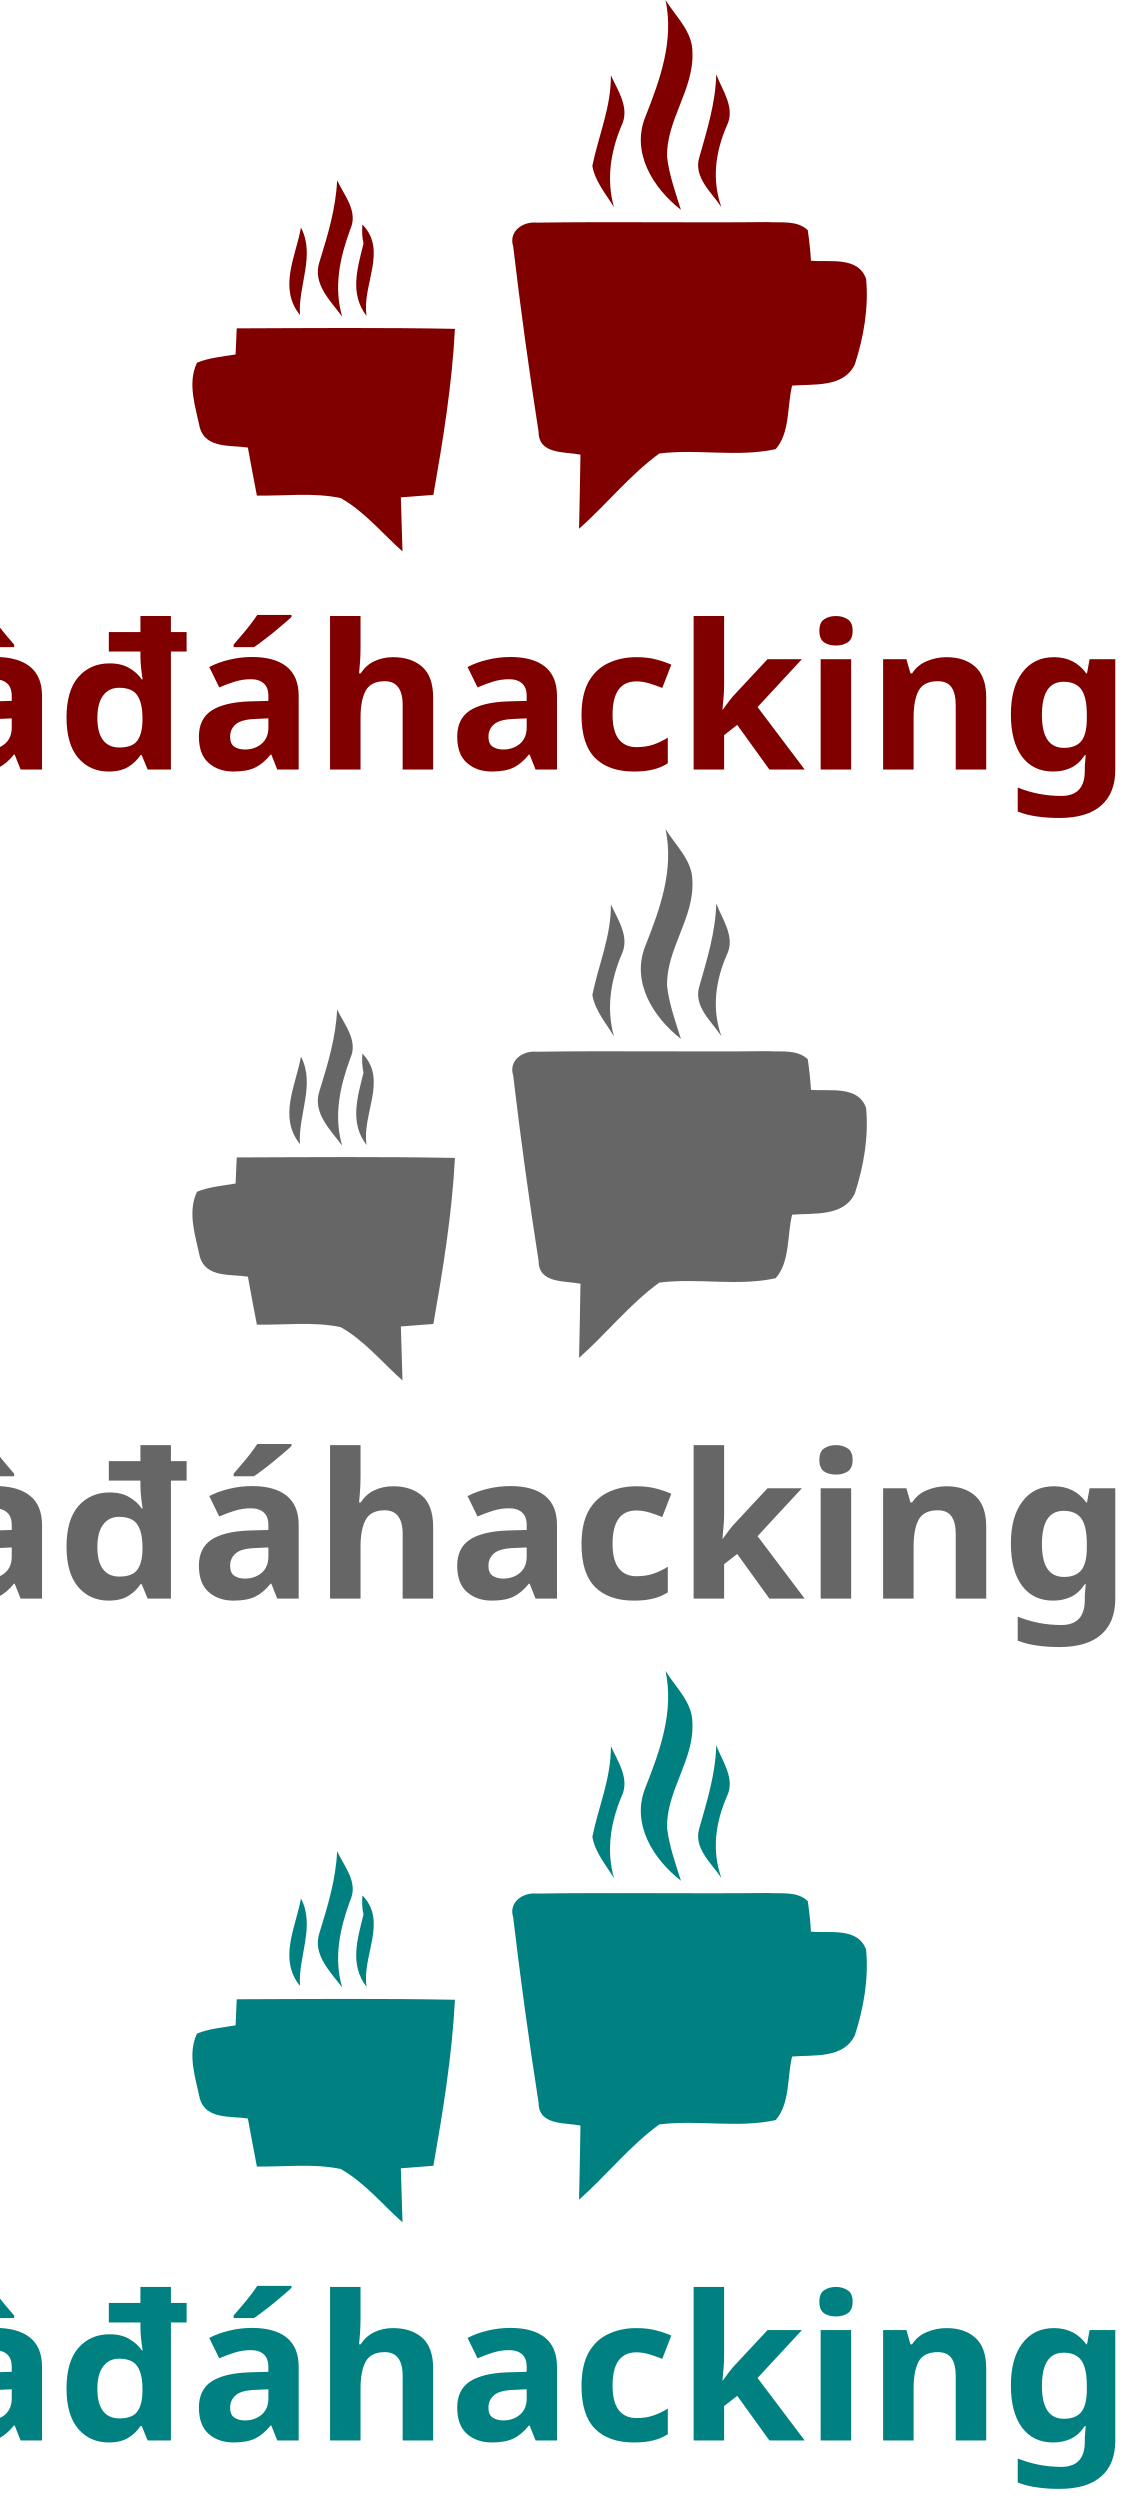
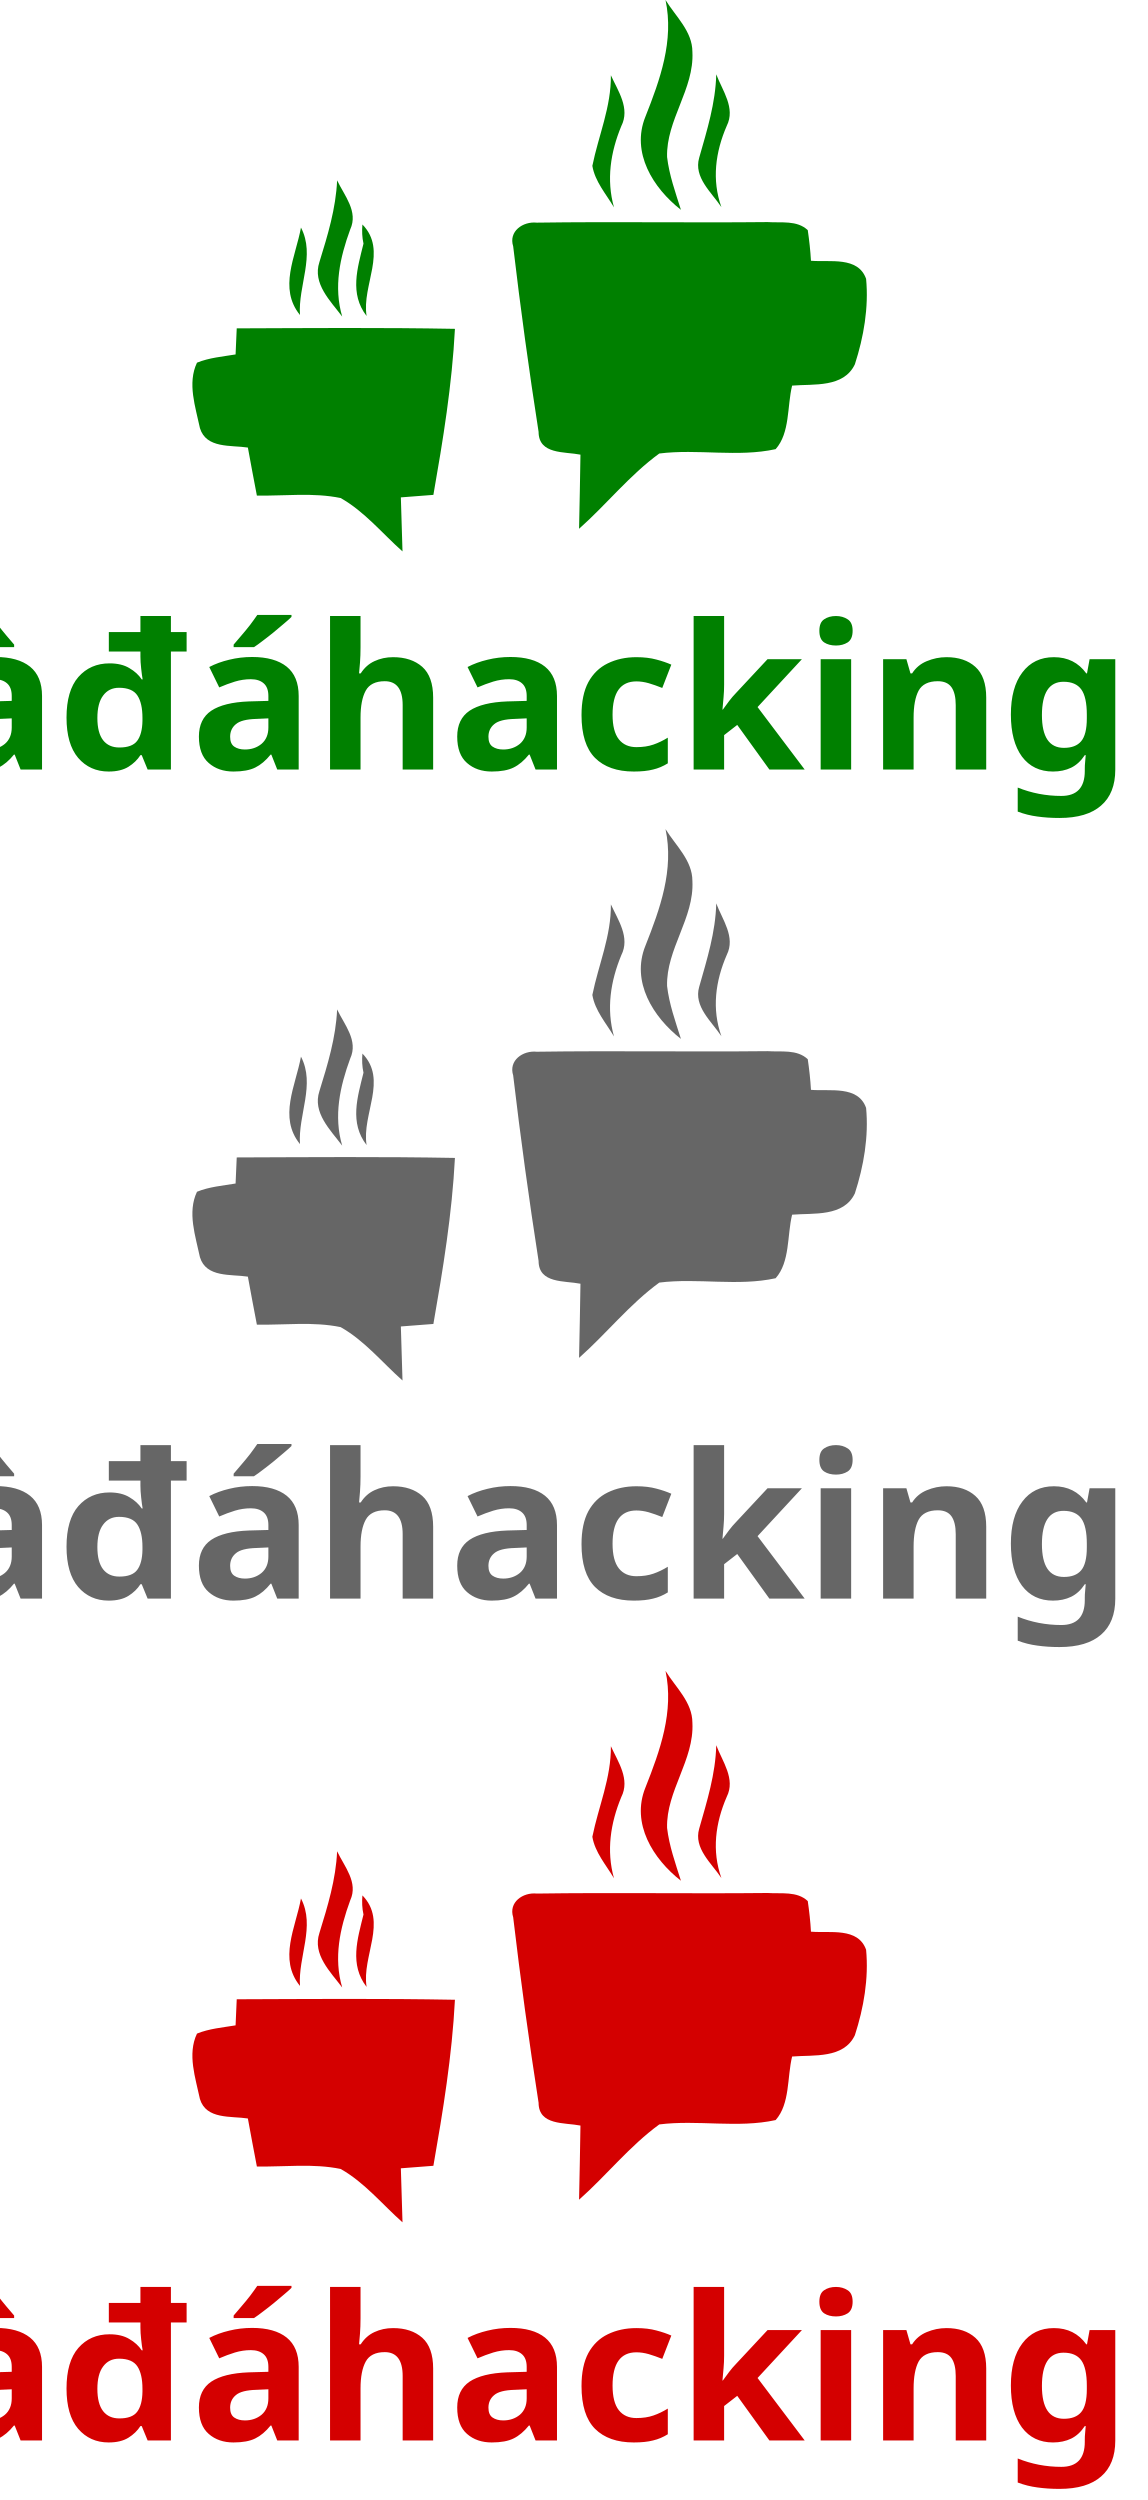
<svg xmlns="http://www.w3.org/2000/svg" width="90" height="196" viewBox="0 0 72 156.8" version="1.1" id="svg3444">
  <defs id="defs3510" />
-   <g id="g3870" transform="matrix(0.7416861,0,0,0.7309744,-9.233933e-7,-1.090464)" style="fill:#008080">
-     <path style="fill:#008080" id="path3448" d="m 56.279,144.862 c 0.852,1.407 2.273,2.682 2.273,4.449 0.166,3.187 -2.224,5.848 -2.141,9.022 0.18,1.559 0.707,3.042 1.171,4.532 -2.363,-1.871 -4.227,-4.913 -3.007,-7.982 1.247,-3.194 2.432,-6.52 1.705,-10.02 z" />
-     <path style="fill:#008080" id="path3450" d="m 59.127,158.395 c 0.658,-2.349 1.386,-4.691 1.441,-7.158 0.52,1.407 1.649,2.889 0.887,4.428 -0.956,2.238 -1.275,4.636 -0.45,6.971 -0.832,-1.275 -2.363,-2.55 -1.878,-4.241 z" />
-     <path style="fill:#008080" id="path3452" d="m 51.658,151.32 c 0.61,1.358 1.642,2.841 0.88,4.365 -0.908,2.231 -1.275,4.601 -0.617,6.971 -0.665,-1.143 -1.608,-2.217 -1.829,-3.562 0.52,-2.598 1.601,-5.072 1.566,-7.775 z" />
-     <path style="fill:#008080" id="path3454" d="m 28.507,160.335 c 0.617,1.323 1.809,2.675 1.109,4.213 -0.873,2.418 -1.414,4.934 -0.679,7.477 -0.991,-1.344 -2.529,-2.827 -1.926,-4.677 0.7,-2.294 1.393,-4.601 1.497,-7.012 z" />
-     <path style="fill:#008080" id="path3456" d="m 43.398,166.003 c -0.409,-1.289 0.818,-2.162 1.996,-2.037 6.506,-0.097 13.013,0.021 19.519,-0.049 1.143,0.083 2.481,-0.18 3.395,0.693 0.125,0.873 0.222,1.746 0.27,2.626 1.601,0.139 3.984,-0.395 4.663,1.552 0.229,2.46 -0.201,4.989 -0.949,7.331 -0.949,2.03 -3.465,1.677 -5.308,1.829 -0.43,1.788 -0.166,4.047 -1.393,5.453 -3.208,0.714 -6.576,-0.042 -9.839,0.374 -2.515,1.857 -4.462,4.372 -6.784,6.458 0.042,-2.12 0.09,-4.241 0.118,-6.361 -1.33,-0.27 -3.534,0.007 -3.541,-1.954 -0.811,-5.287 -1.531,-10.602 -2.148,-15.916 z" />
-     <path style="fill:#008080" id="path3458" d="m 25.451,164.388 c 1.233,2.397 -0.256,4.989 -0.083,7.504 -1.843,-2.307 -0.36,-5.017 0.083,-7.504 z" />
-     <path style="fill:#008080" id="path3460" d="m 30.738,165.767 c -0.118,-0.54 -0.139,-1.095 -0.09,-1.642 2.162,2.252 -0.069,5.197 0.353,7.851 -1.462,-1.919 -0.769,-4.116 -0.263,-6.209 z" />
-     <path style="fill:#008080" id="path3462" d="m 67.241,175.704 c 0.298,-2.072 0.416,-4.178 0.963,-6.195 0.998,-0.076 1.996,-0.111 3,-0.118 -0.201,2.065 -0.492,4.13 -0.845,6.174 -1.039,0.055 -2.079,0.097 -3.118,0.139 z" />
-     <path style="fill:#008080" id="path3464" d="m 20.019,173.036 c 6.146,-0.021 12.299,-0.076 18.452,0.042 -0.243,4.781 -1.005,9.528 -1.822,14.246 -0.915,0.069 -1.836,0.139 -2.751,0.215 0.049,1.545 0.09,3.09 0.139,4.636 -1.718,-1.545 -3.208,-3.423 -5.232,-4.58 -2.321,-0.485 -4.726,-0.173 -7.082,-0.208 -0.263,-1.372 -0.513,-2.751 -0.762,-4.123 -1.427,-0.222 -3.527,0.104 -4.054,-1.67 -0.374,-1.809 -1.081,-3.839 -0.249,-5.613 1.039,-0.43 2.169,-0.52 3.264,-0.707 0.028,-0.741 0.062,-1.49 0.097,-2.238 z" />
-     <path style="fill:#008080" id="path3466" d="m 17.906,177.381 c 0.534,-0.194 1.601,-0.575 2.134,-0.769 0.277,1.718 0.547,3.43 0.818,5.155 -0.887,-0.09 -1.774,-0.18 -2.654,-0.27 -0.125,-1.372 -0.319,-2.737 -0.298,-4.116 z" />
-     <text id="text3514" y="210.89" x="48.768" style="font-style:normal;font-variant:normal;font-weight:bold;font-stretch:normal;font-size:17.323px;line-height:100%;font-family:Noteworthy;-inkscape-font-specification:'Noteworthy, Bold';text-align:center;letter-spacing:0px;word-spacing:0px;writing-mode:lr-tb;text-anchor:middle;fill:#008080;fill-opacity:1;stroke:none;stroke-width:1px;stroke-linecap:butt;stroke-linejoin:miter;stroke-opacity:1" xml:space="preserve">
+   <g id="g3870" transform="matrix(0.7416861,0,0,0.7309744,-9.233933e-7,-105.8905)" style="fill:#008000">
+     <path style="fill:#008000" id="path3448" d="m 56.279,144.862 c 0.852,1.407 2.273,2.682 2.273,4.449 0.166,3.187 -2.224,5.848 -2.141,9.022 0.18,1.559 0.707,3.042 1.171,4.532 -2.363,-1.871 -4.227,-4.913 -3.007,-7.982 1.247,-3.194 2.432,-6.52 1.705,-10.02 z" />
+     <path style="fill:#008000" id="path3450" d="m 59.127,158.395 c 0.658,-2.349 1.386,-4.691 1.441,-7.158 0.52,1.407 1.649,2.889 0.887,4.428 -0.956,2.238 -1.275,4.636 -0.45,6.971 -0.832,-1.275 -2.363,-2.55 -1.878,-4.241 z" />
+     <path style="fill:#008000" id="path3452" d="m 51.658,151.32 c 0.61,1.358 1.642,2.841 0.88,4.365 -0.908,2.231 -1.275,4.601 -0.617,6.971 -0.665,-1.143 -1.608,-2.217 -1.829,-3.562 0.52,-2.598 1.601,-5.072 1.566,-7.775 z" />
+     <path style="fill:#008000" id="path3454" d="m 28.507,160.335 c 0.617,1.323 1.809,2.675 1.109,4.213 -0.873,2.418 -1.414,4.934 -0.679,7.477 -0.991,-1.344 -2.529,-2.827 -1.926,-4.677 0.7,-2.294 1.393,-4.601 1.497,-7.012 z" />
+     <path style="fill:#008000" id="path3456" d="m 43.398,166.003 c -0.409,-1.289 0.818,-2.162 1.996,-2.037 6.506,-0.097 13.013,0.021 19.519,-0.049 1.143,0.083 2.481,-0.18 3.395,0.693 0.125,0.873 0.222,1.746 0.27,2.626 1.601,0.139 3.984,-0.395 4.663,1.552 0.229,2.46 -0.201,4.989 -0.949,7.331 -0.949,2.03 -3.465,1.677 -5.308,1.829 -0.43,1.788 -0.166,4.047 -1.393,5.453 -3.208,0.714 -6.576,-0.042 -9.839,0.374 -2.515,1.857 -4.462,4.372 -6.784,6.458 0.042,-2.12 0.09,-4.241 0.118,-6.361 -1.33,-0.27 -3.534,0.007 -3.541,-1.954 -0.811,-5.287 -1.531,-10.602 -2.148,-15.916 z" />
+     <path style="fill:#008000" id="path3458" d="m 25.451,164.388 c 1.233,2.397 -0.256,4.989 -0.083,7.504 -1.843,-2.307 -0.36,-5.017 0.083,-7.504 z" />
+     <path style="fill:#008000" id="path3460" d="m 30.738,165.767 c -0.118,-0.54 -0.139,-1.095 -0.09,-1.642 2.162,2.252 -0.069,5.197 0.353,7.851 -1.462,-1.919 -0.769,-4.116 -0.263,-6.209 z" />
+     <path style="fill:#008000" id="path3462" d="m 67.241,175.704 c 0.298,-2.072 0.416,-4.178 0.963,-6.195 0.998,-0.076 1.996,-0.111 3,-0.118 -0.201,2.065 -0.492,4.13 -0.845,6.174 -1.039,0.055 -2.079,0.097 -3.118,0.139 z" />
+     <path style="fill:#008000" id="path3464" d="m 20.019,173.036 c 6.146,-0.021 12.299,-0.076 18.452,0.042 -0.243,4.781 -1.005,9.528 -1.822,14.246 -0.915,0.069 -1.836,0.139 -2.751,0.215 0.049,1.545 0.09,3.09 0.139,4.636 -1.718,-1.545 -3.208,-3.423 -5.232,-4.58 -2.321,-0.485 -4.726,-0.173 -7.082,-0.208 -0.263,-1.372 -0.513,-2.751 -0.762,-4.123 -1.427,-0.222 -3.527,0.104 -4.054,-1.67 -0.374,-1.809 -1.081,-3.839 -0.249,-5.613 1.039,-0.43 2.169,-0.52 3.264,-0.707 0.028,-0.741 0.062,-1.49 0.097,-2.238 z" />
+     <path style="fill:#008000" id="path3466" d="m 17.906,177.381 c 0.534,-0.194 1.601,-0.575 2.134,-0.769 0.277,1.718 0.547,3.43 0.818,5.155 -0.887,-0.09 -1.774,-0.18 -2.654,-0.27 -0.125,-1.372 -0.319,-2.737 -0.298,-4.116 z" />
+     <text id="text3514" y="210.89" x="48.768" style="font-style:normal;font-variant:normal;font-weight:bold;font-stretch:normal;font-size:17.323px;line-height:100%;font-family:Noteworthy;-inkscape-font-specification:'Noteworthy, Bold';text-align:center;letter-spacing:0px;word-spacing:0px;writing-mode:lr-tb;text-anchor:middle;fill:#008000;fill-opacity:1;stroke:none;stroke-width:1px;stroke-linecap:butt;stroke-linejoin:miter;stroke-opacity:1" xml:space="preserve">
      <tspan y="210.89" x="48.768" id="tspan3518">tràđáhacking</tspan>
    </text>
  </g>
-   <g id="g3884" transform="matrix(0.7416861,0,0,0.7309744,-9.233933e-7,-105.8905)" style="fill:#800000">
-     <path d="m 56.279,144.862 c 0.852,1.407 2.273,2.682 2.273,4.449 0.166,3.187 -2.224,5.848 -2.141,9.022 0.18,1.559 0.707,3.042 1.171,4.532 -2.363,-1.871 -4.227,-4.913 -3.007,-7.982 1.247,-3.194 2.432,-6.52 1.705,-10.02 z" id="path3886" style="fill:#800000" />
-     <path d="m 59.127,158.395 c 0.658,-2.349 1.386,-4.691 1.441,-7.158 0.52,1.407 1.649,2.889 0.887,4.428 -0.956,2.238 -1.275,4.636 -0.45,6.971 -0.832,-1.275 -2.363,-2.55 -1.878,-4.241 z" id="path3888" style="fill:#800000" />
-     <path d="m 51.658,151.32 c 0.61,1.358 1.642,2.841 0.88,4.365 -0.908,2.231 -1.275,4.601 -0.617,6.971 -0.665,-1.143 -1.608,-2.217 -1.829,-3.562 0.52,-2.598 1.601,-5.072 1.566,-7.775 z" id="path3890" style="fill:#800000" />
-     <path d="m 28.507,160.335 c 0.617,1.323 1.809,2.675 1.109,4.213 -0.873,2.418 -1.414,4.934 -0.679,7.477 -0.991,-1.344 -2.529,-2.827 -1.926,-4.677 0.7,-2.294 1.393,-4.601 1.497,-7.012 z" id="path3892" style="fill:#800000" />
-     <path d="m 43.398,166.003 c -0.409,-1.289 0.818,-2.162 1.996,-2.037 6.506,-0.097 13.013,0.021 19.519,-0.049 1.143,0.083 2.481,-0.18 3.395,0.693 0.125,0.873 0.222,1.746 0.27,2.626 1.601,0.139 3.984,-0.395 4.663,1.552 0.229,2.46 -0.201,4.989 -0.949,7.331 -0.949,2.03 -3.465,1.677 -5.308,1.829 -0.43,1.788 -0.166,4.047 -1.393,5.453 -3.208,0.714 -6.576,-0.042 -9.839,0.374 -2.515,1.857 -4.462,4.372 -6.784,6.458 0.042,-2.12 0.09,-4.241 0.118,-6.361 -1.33,-0.27 -3.534,0.007 -3.541,-1.954 -0.811,-5.287 -1.531,-10.602 -2.148,-15.916 z" id="path3894" style="fill:#800000" />
-     <path d="m 25.451,164.388 c 1.233,2.397 -0.256,4.989 -0.083,7.504 -1.843,-2.307 -0.36,-5.017 0.083,-7.504 z" id="path3896" style="fill:#800000" />
-     <path d="m 30.738,165.767 c -0.118,-0.54 -0.139,-1.095 -0.09,-1.642 2.162,2.252 -0.069,5.197 0.353,7.851 -1.462,-1.919 -0.769,-4.116 -0.263,-6.209 z" id="path3898" style="fill:#800000" />
-     <path d="m 67.241,175.704 c 0.298,-2.072 0.416,-4.178 0.963,-6.195 0.998,-0.076 1.996,-0.111 3,-0.118 -0.201,2.065 -0.492,4.13 -0.845,6.174 -1.039,0.055 -2.079,0.097 -3.118,0.139 z" id="path3900" style="fill:#800000" />
-     <path d="m 20.019,173.036 c 6.146,-0.021 12.299,-0.076 18.452,0.042 -0.243,4.781 -1.005,9.528 -1.822,14.246 -0.915,0.069 -1.836,0.139 -2.751,0.215 0.049,1.545 0.09,3.09 0.139,4.636 -1.718,-1.545 -3.208,-3.423 -5.232,-4.58 -2.321,-0.485 -4.726,-0.173 -7.082,-0.208 -0.263,-1.372 -0.513,-2.751 -0.762,-4.123 -1.427,-0.222 -3.527,0.104 -4.054,-1.67 -0.374,-1.809 -1.081,-3.839 -0.249,-5.613 1.039,-0.43 2.169,-0.52 3.264,-0.707 0.028,-0.741 0.062,-1.49 0.097,-2.238 z" id="path3902" style="fill:#800000" />
-     <path d="m 17.906,177.381 c 0.534,-0.194 1.601,-0.575 2.134,-0.769 0.277,1.718 0.547,3.43 0.818,5.155 -0.887,-0.09 -1.774,-0.18 -2.654,-0.27 -0.125,-1.372 -0.319,-2.737 -0.298,-4.116 z" id="path3904" style="fill:#800000" />
-     <text xml:space="preserve" style="font-style:normal;font-variant:normal;font-weight:bold;font-stretch:normal;font-size:17.323px;line-height:100%;font-family:Noteworthy;-inkscape-font-specification:'Noteworthy, Bold';text-align:center;letter-spacing:0px;word-spacing:0px;writing-mode:lr-tb;text-anchor:middle;fill:#800000;fill-opacity:1;stroke:none;stroke-width:1px;stroke-linecap:butt;stroke-linejoin:miter;stroke-opacity:1" x="48.768" y="210.89" id="text3906">
+   <g id="g3884" transform="matrix(0.7416861,0,0,0.7309744,-9.233933e-7,-1.090468)" style="fill:#d40000">
+     <path d="m 56.279,144.862 c 0.852,1.407 2.273,2.682 2.273,4.449 0.166,3.187 -2.224,5.848 -2.141,9.022 0.18,1.559 0.707,3.042 1.171,4.532 -2.363,-1.871 -4.227,-4.913 -3.007,-7.982 1.247,-3.194 2.432,-6.52 1.705,-10.02 z" id="path3886" style="fill:#d40000" />
+     <path d="m 59.127,158.395 c 0.658,-2.349 1.386,-4.691 1.441,-7.158 0.52,1.407 1.649,2.889 0.887,4.428 -0.956,2.238 -1.275,4.636 -0.45,6.971 -0.832,-1.275 -2.363,-2.55 -1.878,-4.241 z" id="path3888" style="fill:#d40000" />
+     <path d="m 51.658,151.32 c 0.61,1.358 1.642,2.841 0.88,4.365 -0.908,2.231 -1.275,4.601 -0.617,6.971 -0.665,-1.143 -1.608,-2.217 -1.829,-3.562 0.52,-2.598 1.601,-5.072 1.566,-7.775 z" id="path3890" style="fill:#d40000" />
+     <path d="m 28.507,160.335 c 0.617,1.323 1.809,2.675 1.109,4.213 -0.873,2.418 -1.414,4.934 -0.679,7.477 -0.991,-1.344 -2.529,-2.827 -1.926,-4.677 0.7,-2.294 1.393,-4.601 1.497,-7.012 z" id="path3892" style="fill:#d40000" />
+     <path d="m 43.398,166.003 c -0.409,-1.289 0.818,-2.162 1.996,-2.037 6.506,-0.097 13.013,0.021 19.519,-0.049 1.143,0.083 2.481,-0.18 3.395,0.693 0.125,0.873 0.222,1.746 0.27,2.626 1.601,0.139 3.984,-0.395 4.663,1.552 0.229,2.46 -0.201,4.989 -0.949,7.331 -0.949,2.03 -3.465,1.677 -5.308,1.829 -0.43,1.788 -0.166,4.047 -1.393,5.453 -3.208,0.714 -6.576,-0.042 -9.839,0.374 -2.515,1.857 -4.462,4.372 -6.784,6.458 0.042,-2.12 0.09,-4.241 0.118,-6.361 -1.33,-0.27 -3.534,0.007 -3.541,-1.954 -0.811,-5.287 -1.531,-10.602 -2.148,-15.916 z" id="path3894" style="fill:#d40000" />
+     <path d="m 25.451,164.388 c 1.233,2.397 -0.256,4.989 -0.083,7.504 -1.843,-2.307 -0.36,-5.017 0.083,-7.504 z" id="path3896" style="fill:#d40000" />
+     <path d="m 30.738,165.767 c -0.118,-0.54 -0.139,-1.095 -0.09,-1.642 2.162,2.252 -0.069,5.197 0.353,7.851 -1.462,-1.919 -0.769,-4.116 -0.263,-6.209 z" id="path3898" style="fill:#d40000" />
+     <path d="m 67.241,175.704 c 0.298,-2.072 0.416,-4.178 0.963,-6.195 0.998,-0.076 1.996,-0.111 3,-0.118 -0.201,2.065 -0.492,4.13 -0.845,6.174 -1.039,0.055 -2.079,0.097 -3.118,0.139 z" id="path3900" style="fill:#d40000" />
+     <path d="m 20.019,173.036 c 6.146,-0.021 12.299,-0.076 18.452,0.042 -0.243,4.781 -1.005,9.528 -1.822,14.246 -0.915,0.069 -1.836,0.139 -2.751,0.215 0.049,1.545 0.09,3.09 0.139,4.636 -1.718,-1.545 -3.208,-3.423 -5.232,-4.58 -2.321,-0.485 -4.726,-0.173 -7.082,-0.208 -0.263,-1.372 -0.513,-2.751 -0.762,-4.123 -1.427,-0.222 -3.527,0.104 -4.054,-1.67 -0.374,-1.809 -1.081,-3.839 -0.249,-5.613 1.039,-0.43 2.169,-0.52 3.264,-0.707 0.028,-0.741 0.062,-1.49 0.097,-2.238 z" id="path3902" style="fill:#d40000" />
+     <path d="m 17.906,177.381 c 0.534,-0.194 1.601,-0.575 2.134,-0.769 0.277,1.718 0.547,3.43 0.818,5.155 -0.887,-0.09 -1.774,-0.18 -2.654,-0.27 -0.125,-1.372 -0.319,-2.737 -0.298,-4.116 z" id="path3904" style="fill:#d40000" />
+     <text xml:space="preserve" style="font-style:normal;font-variant:normal;font-weight:bold;font-stretch:normal;font-size:17.323px;line-height:100%;font-family:Noteworthy;-inkscape-font-specification:'Noteworthy, Bold';text-align:center;letter-spacing:0px;word-spacing:0px;writing-mode:lr-tb;text-anchor:middle;fill:#d40000;fill-opacity:1;stroke:none;stroke-width:1px;stroke-linecap:butt;stroke-linejoin:miter;stroke-opacity:1" x="48.768" y="210.89" id="text3906">
      <tspan id="tspan3908" x="48.768" y="210.89">tràđáhacking</tspan>
    </text>
  </g>
  <g id="g3922" transform="matrix(0.7416861,0,0,0.7309744,-9.233933e-7,-53.89047)" style="fill:#666666">
    <path d="m 56.279,144.862 c 0.852,1.407 2.273,2.682 2.273,4.449 0.166,3.187 -2.224,5.848 -2.141,9.022 0.18,1.559 0.707,3.042 1.171,4.532 -2.363,-1.871 -4.227,-4.913 -3.007,-7.982 1.247,-3.194 2.432,-6.52 1.705,-10.02 z" id="path3924" style="fill:#666666" />
    <path d="m 59.127,158.395 c 0.658,-2.349 1.386,-4.691 1.441,-7.158 0.52,1.407 1.649,2.889 0.887,4.428 -0.956,2.238 -1.275,4.636 -0.45,6.971 -0.832,-1.275 -2.363,-2.55 -1.878,-4.241 z" id="path3926" style="fill:#666666" />
    <path d="m 51.658,151.32 c 0.61,1.358 1.642,2.841 0.88,4.365 -0.908,2.231 -1.275,4.601 -0.617,6.971 -0.665,-1.143 -1.608,-2.217 -1.829,-3.562 0.52,-2.598 1.601,-5.072 1.566,-7.775 z" id="path3928" style="fill:#666666" />
    <path d="m 28.507,160.335 c 0.617,1.323 1.809,2.675 1.109,4.213 -0.873,2.418 -1.414,4.934 -0.679,7.477 -0.991,-1.344 -2.529,-2.827 -1.926,-4.677 0.7,-2.294 1.393,-4.601 1.497,-7.012 z" id="path3930" style="fill:#666666" />
    <path d="m 43.398,166.003 c -0.409,-1.289 0.818,-2.162 1.996,-2.037 6.506,-0.097 13.013,0.021 19.519,-0.049 1.143,0.083 2.481,-0.18 3.395,0.693 0.125,0.873 0.222,1.746 0.27,2.626 1.601,0.139 3.984,-0.395 4.663,1.552 0.229,2.46 -0.201,4.989 -0.949,7.331 -0.949,2.03 -3.465,1.677 -5.308,1.829 -0.43,1.788 -0.166,4.047 -1.393,5.453 -3.208,0.714 -6.576,-0.042 -9.839,0.374 -2.515,1.857 -4.462,4.372 -6.784,6.458 0.042,-2.12 0.09,-4.241 0.118,-6.361 -1.33,-0.27 -3.534,0.007 -3.541,-1.954 -0.811,-5.287 -1.531,-10.602 -2.148,-15.916 z" id="path3932" style="fill:#666666" />
    <path d="m 25.451,164.388 c 1.233,2.397 -0.256,4.989 -0.083,7.504 -1.843,-2.307 -0.36,-5.017 0.083,-7.504 z" id="path3934" style="fill:#666666" />
    <path d="m 30.738,165.767 c -0.118,-0.54 -0.139,-1.095 -0.09,-1.642 2.162,2.252 -0.069,5.197 0.353,7.851 -1.462,-1.919 -0.769,-4.116 -0.263,-6.209 z" id="path3936" style="fill:#666666" />
    <path d="m 67.241,175.704 c 0.298,-2.072 0.416,-4.178 0.963,-6.195 0.998,-0.076 1.996,-0.111 3,-0.118 -0.201,2.065 -0.492,4.13 -0.845,6.174 -1.039,0.055 -2.079,0.097 -3.118,0.139 z" id="path3938" style="fill:#666666" />
    <path d="m 20.019,173.036 c 6.146,-0.021 12.299,-0.076 18.452,0.042 -0.243,4.781 -1.005,9.528 -1.822,14.246 -0.915,0.069 -1.836,0.139 -2.751,0.215 0.049,1.545 0.09,3.09 0.139,4.636 -1.718,-1.545 -3.208,-3.423 -5.232,-4.58 -2.321,-0.485 -4.726,-0.173 -7.082,-0.208 -0.263,-1.372 -0.513,-2.751 -0.762,-4.123 -1.427,-0.222 -3.527,0.104 -4.054,-1.67 -0.374,-1.809 -1.081,-3.839 -0.249,-5.613 1.039,-0.43 2.169,-0.52 3.264,-0.707 0.028,-0.741 0.062,-1.49 0.097,-2.238 z" id="path3940" style="fill:#666666" />
    <path d="m 17.906,177.381 c 0.534,-0.194 1.601,-0.575 2.134,-0.769 0.277,1.718 0.547,3.43 0.818,5.155 -0.887,-0.09 -1.774,-0.18 -2.654,-0.27 -0.125,-1.372 -0.319,-2.737 -0.298,-4.116 z" id="path3942" style="fill:#666666" />
    <text xml:space="preserve" style="font-style:normal;font-variant:normal;font-weight:bold;font-stretch:normal;font-size:17.323px;line-height:100%;font-family:Noteworthy;-inkscape-font-specification:'Noteworthy, Bold';text-align:center;letter-spacing:0px;word-spacing:0px;writing-mode:lr-tb;text-anchor:middle;fill:#666666;fill-opacity:1;stroke:none;stroke-width:1px;stroke-linecap:butt;stroke-linejoin:miter;stroke-opacity:1" x="48.768" y="210.89" id="text3944">
      <tspan id="tspan3946" x="48.768" y="210.89">tràđáhacking</tspan>
    </text>
  </g>
</svg>
